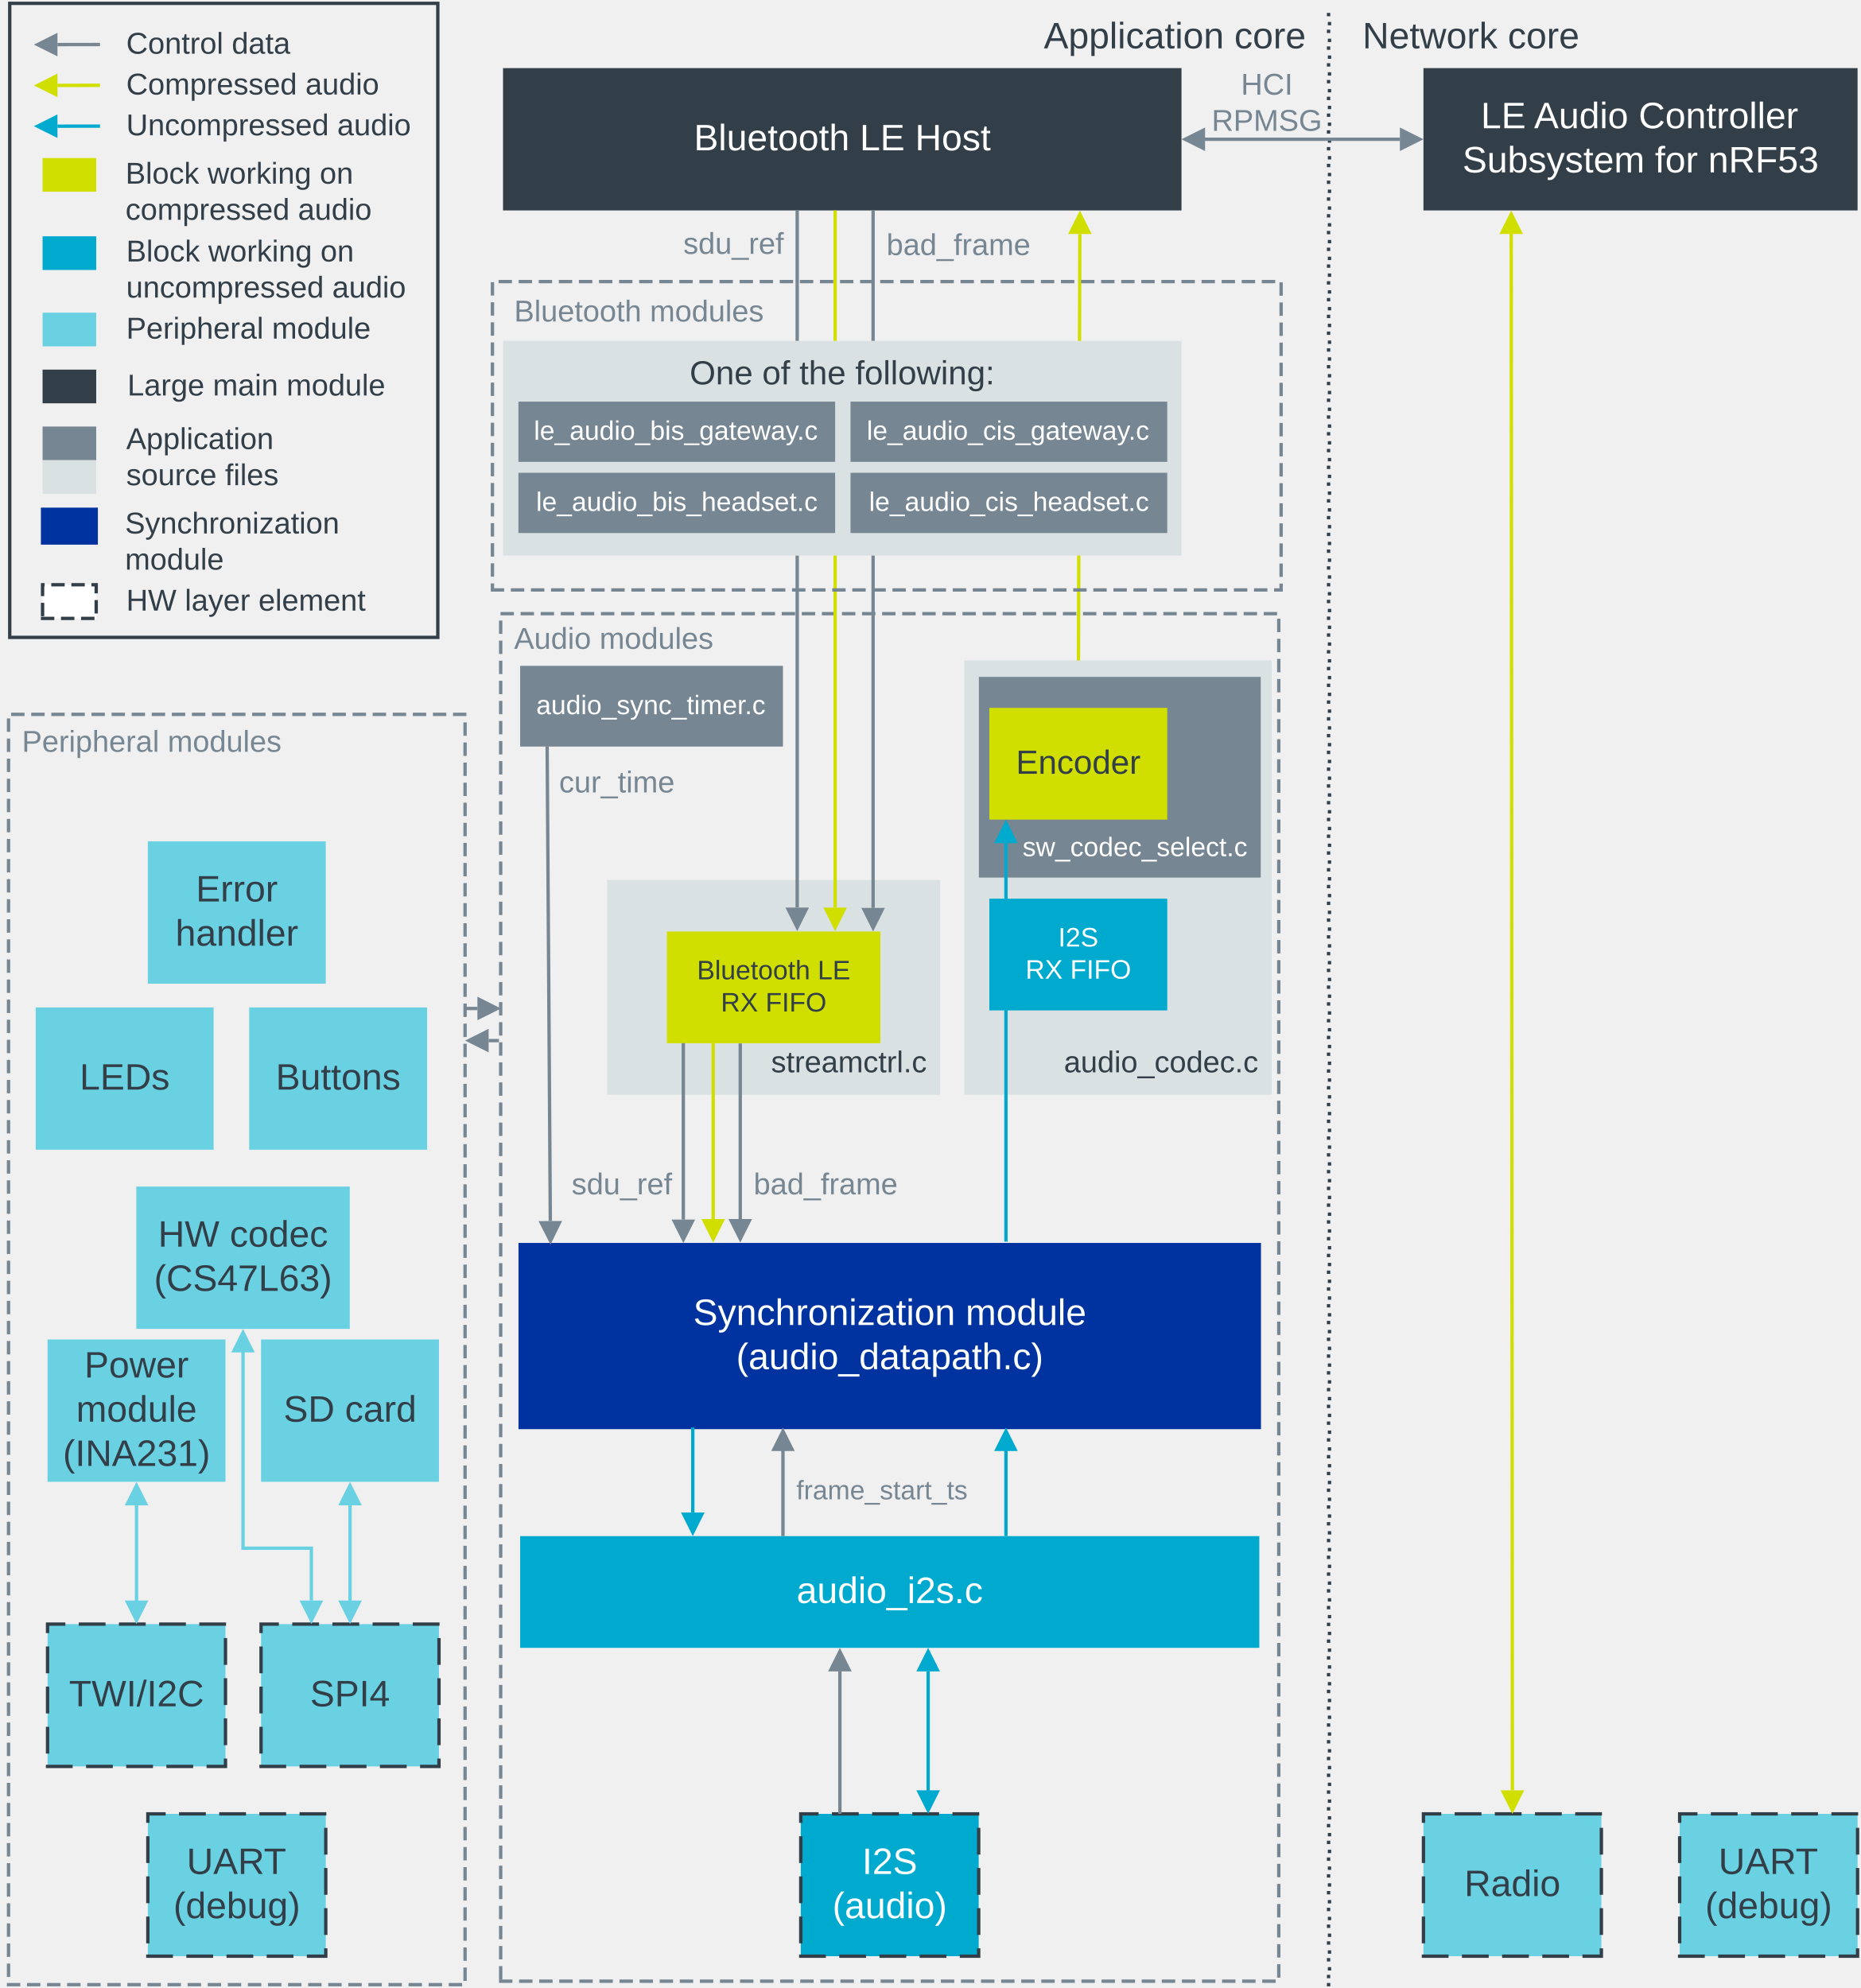
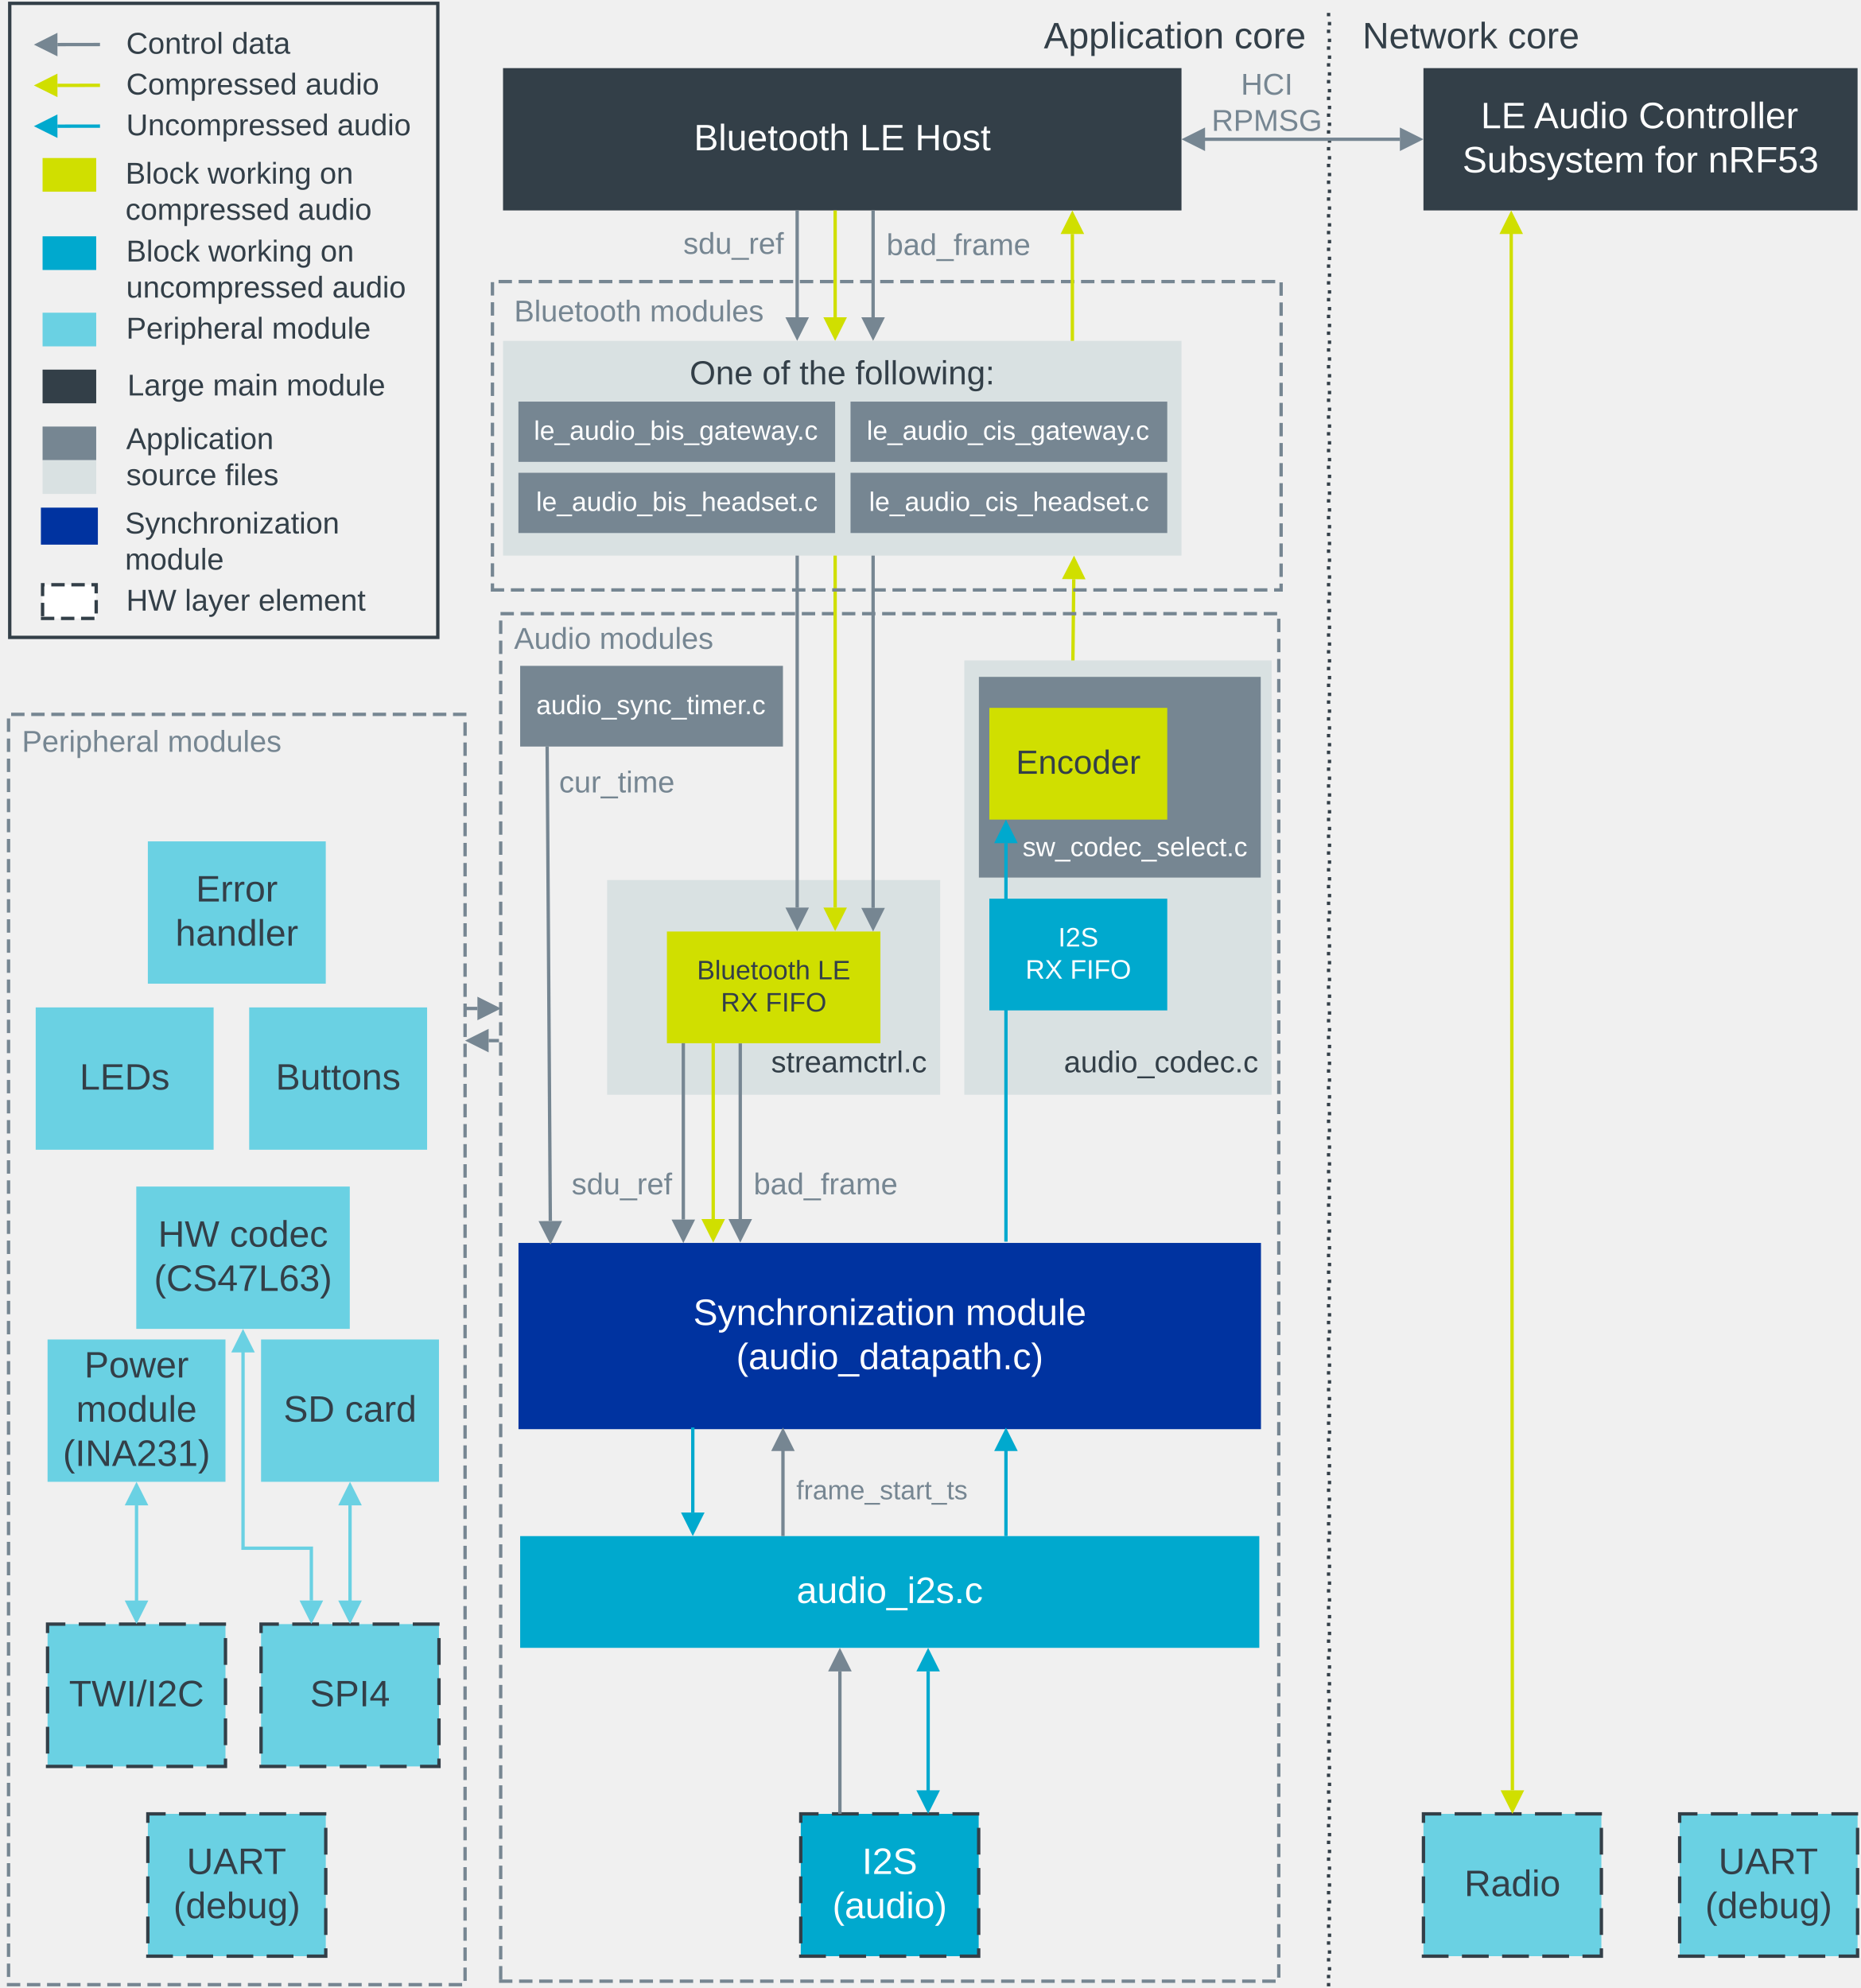
- <svg xmlns="http://www.w3.org/2000/svg" xmlns:xlink="http://www.w3.org/1999/xlink" width="7.721in" height="8.249in" viewBox="0 0 555.896 593.951" xml:space="preserve" color-interpolation-filters="sRGB" class="st41">
+ <svg xmlns="http://www.w3.org/2000/svg" xmlns:xlink="http://www.w3.org/1999/xlink" width="7.721in" height="8.249in" viewBox="0 0 555.896 593.951" xml:space="preserve" color-interpolation-filters="sRGB" class="st40">
  <style type="text/css">
	
		.st1 {marker-end:url(#mrkr4-6);stroke:#d0df00;stroke-linecap:butt;stroke-width:1}
		.st2 {fill:#d0df00;fill-opacity:1;stroke:#d0df00;stroke-opacity:1;stroke-width:0.284}
		.st3 {fill:#d9e1e2;stroke:none;stroke-width:1}
		.st4 {fill:#333f48;font-family:Arial;font-size:0.75em}
		.st5 {fill:#768692;stroke:none;stroke-width:1}
		.st6 {fill:#ffffff;font-family:Arial;font-size:0.667em}
		.st7 {fill:#333f48;font-family:Arial;font-size:0.833em}
		.st8 {fill:#333f48;stroke:none;stroke-width:1}
		.st9 {fill:#ffffff;font-family:Arial;font-size:0.917em}
		.st10 {font-size:1em}
		.st11 {fill:#6ad1e3;stroke:#333f48;stroke-dasharray:7,5;stroke-width:1}
		.st12 {fill:#333f48;font-family:Arial;font-size:0.917em}
		.st13 {fill:#6ad1e3;stroke:none;stroke-width:1}
		.st14 {marker-end:url(#mrkr4-67);marker-start:url(#mrkr4-65);stroke:#6ad1e3;stroke-linecap:butt;stroke-width:1}
		.st15 {fill:#6ad1e3;fill-opacity:1;stroke:#6ad1e3;stroke-opacity:1;stroke-width:0.284}
		.st16 {fill:#0033a0;stroke:#0033a0;stroke-width:1}
		.st17 {fill:#feffff;font-family:Arial;font-size:0.917em}
		.st18 {fill:#00a9ce;stroke:none;stroke-width:1}
		.st19 {fill:none;stroke:#768692;stroke-dasharray:3,3;stroke-width:1}
		.st20 {fill:#00a9ce;stroke:#333f48;stroke-dasharray:7,5;stroke-width:1}
		.st21 {fill:#feffff;font-family:Arial;font-size:0.667em}
		.st22 {fill:none;stroke:#333f48;stroke-dasharray:0.01,5;stroke-width:1}
		.st23 {fill:none;stroke:none;stroke-width:1}
		.st24 {fill:#d0df00;stroke:none;stroke-width:1}
		.st25 {fill:#333f48;font-family:Arial;font-size:0.667em}
		.st26 {marker-end:url(#mrkr4-125);stroke:#768692;stroke-linecap:butt;stroke-width:1}
		.st27 {fill:#768692;fill-opacity:1;stroke:#768692;stroke-opacity:1;stroke-width:0.284}
		.st28 {marker-start:url(#mrkr4-146);stroke:#768692;stroke-linecap:butt;stroke-width:1}
		.st29 {marker-start:url(#mrkr4-152);stroke:#00a9ce;stroke-linecap:butt;stroke-width:1}
		.st30 {fill:#00a9ce;fill-opacity:1;stroke:#00a9ce;stroke-opacity:1;stroke-width:0.284}
		.st31 {marker-end:url(#mrkr4-158);stroke:#00a9ce;stroke-linecap:butt;stroke-width:1}
		.st32 {fill:#768692;font-family:Arial;font-size:0.75em}
		.st33 {fill:#768692;font-family:Arial;font-size:0.667em}
		.st34 {marker-end:url(#mrkr4-158);marker-start:url(#mrkr4-152);stroke:#00a9ce;stroke-linecap:butt;stroke-width:1}
		.st35 {marker-end:url(#mrkr4-125);marker-start:url(#mrkr4-146);stroke:#768692;stroke-linecap:butt;stroke-width:1}
		.st36 {fill:none;stroke:#333f48;stroke-width:1}
		.st37 {fill:#ffffff;stroke:#333f48;stroke-dasharray:3,3;stroke-width:1}
		.st38 {marker-end:url(#mrkr4-6);marker-start:url(#mrkr4-317);stroke:#d0df00;stroke-linecap:butt;stroke-width:1}
- 		.st39 {stroke:#768692;stroke-linecap:butt;stroke-width:1}
- 		.st40 {stroke:#d0df00;stroke-linecap:butt;stroke-width:1}
- 		.st41 {fill:none;fill-rule:evenodd;font-size:12px;overflow:visible;stroke-linecap:square;stroke-miterlimit:3}
+ 		.st39 {marker-start:url(#mrkr4-317);stroke:#d0df00;stroke-linecap:butt;stroke-width:1}
+ 		.st40 {fill:none;fill-rule:evenodd;font-size:12px;overflow:visible;stroke-linecap:square;stroke-miterlimit:3}
	
	</style>
  <defs id="Markers">
    <g id="lend4">
      <path d="M 2 1 L 0 0 L 2 -1 L 2 1 " style="stroke:none" />
    </g>
    <marker id="mrkr4-6" class="st2" refX="-7.04" orient="auto" markerUnits="strokeWidth" overflow="visible">
      <use xlink:href="#lend4" transform="scale(-3.52,-3.52) " />
    </marker>
    <marker id="mrkr4-65" class="st15" refX="6.68" orient="auto" markerUnits="strokeWidth" overflow="visible">
      <use xlink:href="#lend4" transform="scale(3.52) " />
    </marker>
    <marker id="mrkr4-67" class="st15" refX="-7.04" orient="auto" markerUnits="strokeWidth" overflow="visible">
      <use xlink:href="#lend4" transform="scale(-3.52,-3.52) " />
    </marker>
    <marker id="mrkr4-125" class="st27" refX="-7.04" orient="auto" markerUnits="strokeWidth" overflow="visible">
      <use xlink:href="#lend4" transform="scale(-3.52,-3.52) " />
    </marker>
    <marker id="mrkr4-146" class="st27" refX="6.68" orient="auto" markerUnits="strokeWidth" overflow="visible">
      <use xlink:href="#lend4" transform="scale(3.52) " />
    </marker>
    <marker id="mrkr4-152" class="st30" refX="6.68" orient="auto" markerUnits="strokeWidth" overflow="visible">
      <use xlink:href="#lend4" transform="scale(3.52) " />
    </marker>
    <marker id="mrkr4-158" class="st30" refX="-7.04" orient="auto" markerUnits="strokeWidth" overflow="visible">
      <use xlink:href="#lend4" transform="scale(-3.52,-3.52) " />
    </marker>
    <marker id="mrkr4-317" class="st2" refX="6.68" orient="auto" markerUnits="strokeWidth" overflow="visible">
      <use xlink:href="#lend4" transform="scale(3.52) " />
    </marker>
  </defs>
  <g>
-     <g id="shape68-1" transform="translate(315.262,-382.464)">
-       <path d="M6.84 593.95 L7.31 452.38" class="st1" />
+     <g id="shape68-1" transform="translate(313.491,-382.464)">
+       <path d="M6.84 593.95 L7.26 555.5" class="st1" />
    </g>
    <g id="shape41-7" transform="translate(288.049,-266.879)">
      <rect x="0" y="464.193" width="91.808" height="129.758" class="st3" />
      <text x="29.77" y="587.25" class="st4">audio_codec.c</text>
    </g>
    <g id="shape40-10" transform="translate(292.408,-331.758)">
      <rect x="0" y="533.986" width="84.189" height="59.965" class="st5" />
      <text x="13.04" y="587.55" class="st6">sw_codec_select.c</text>
    </g>
    <g id="shape5-13" transform="translate(150.251,-427.959)">
      <rect x="0" y="529.798" width="202.677" height="64.153" class="st3" />
      <text x="55.75" y="542.8" class="st7">One of the following:</text>
    </g>
    <g id="shape6-16" transform="translate(425.211,-531.079)">
      <rect x="0" y="551.431" width="129.685" height="42.52" class="st8" />
      <text x="17.15" y="569.39" class="st9">LE Audio Controller <tspan x="11.66" dy="1.2em" class="st10">S</tspan>ubsystem for nRF53</text>
    </g>
    <g id="shape7-20" transform="translate(425.211,-9.50394)">
      <path d="M0 593.95 L53.15 593.95 L53.15 551.43 L0 551.43 L0 593.95 Z" class="st11" />
      <text x="12.2" y="575.99" class="st12">Radio</text>
    </g>
    <g id="shape8-23" transform="translate(501.747,-9.50394)">
      <path d="M0 593.95 L53.15 593.95 L53.15 551.43 L0 551.43 L0 593.95 Z" class="st11" />
      <text x="11.6" y="569.39" class="st12">UART <tspan x="7.62" dy="1.2em" class="st10">(debug)</tspan>
      </text>
    </g>
    <g id="shape9-27" transform="translate(44.1469,-9.50394)">
      <path d="M0 593.95 L53.15 593.95 L53.15 551.43 L0 551.43 L0 593.95 Z" class="st11" />
      <text x="11.6" y="569.39" class="st12">UART <tspan x="7.62" dy="1.2em" class="st10">(debug)</tspan>
      </text>
    </g>
    <g id="shape10-31" transform="translate(14.1876,-66.1969)">
      <path d="M0 593.95 L53.15 593.95 L53.15 551.43 L0 551.43 L0 593.95 Z" class="st11" />
      <text x="6.41" y="575.99" class="st12">TWI/I2C</text>
    </g>
    <g id="shape11-34" transform="translate(77.9671,-66.1969)">
      <path d="M0 593.95 L53.15 593.95 L53.15 551.43 L0 551.43 L0 593.95 Z" class="st11" />
      <text x="14.65" y="575.99" class="st12">SPI4</text>
    </g>
    <g id="shape12-37" transform="translate(77.9671,-151.236)">
      <rect x="0" y="551.431" width="53.15" height="42.52" class="st13" />
      <text x="6.71" y="575.99" class="st12">SD card</text>
    </g>
    <g id="shape13-40" transform="translate(40.6915,-196.926)">
      <rect x="0" y="551.431" width="63.779" height="42.52" class="st13" />
      <text x="6.52" y="569.39" class="st12">HW codec <tspan x="5.29" dy="1.2em" class="st10">(CS47L63)</tspan>
      </text>
    </g>
    <g id="shape14-44" transform="translate(14.1876,-151.236)">
      <rect x="0" y="551.431" width="53.15" height="42.52" class="st13" />
      <text x="10.99" y="562.79" class="st12">Power <tspan x="8.54" dy="1.2em" class="st10">module </tspan>
        <tspan x="4.57" dy="1.2em" class="st10">(INA231)</tspan>
      </text>
    </g>
    <g id="shape15-49" transform="translate(44.1469,-300.055)">
      <rect x="0" y="551.431" width="53.15" height="42.52" class="st13" />
      <text x="14.35" y="569.39" class="st12">Error <tspan x="8.23" dy="1.2em" class="st10">handler</tspan>
      </text>
    </g>
    <g id="shape16-53" transform="translate(74.4238,-250.449)">
      <rect x="0" y="551.431" width="53.15" height="42.52" class="st13" />
      <text x="7.92" y="575.99" class="st12">Buttons</text>
    </g>
    <g id="shape17-56" transform="translate(10.6443,-250.449)">
      <rect x="0" y="551.431" width="53.15" height="42.52" class="st13" />
      <text x="13.13" y="575.99" class="st12">LEDs</text>
    </g>
    <g id="shape18-59" transform="translate(33.6758,-108.717)">
      <path d="M7.09 587.27 L7.09 586.91 L7.09 558.47" class="st14" />
    </g>
    <g id="shape22-68" transform="translate(155.37,-167.462)">
      <rect x="0" y="539.311" width="220.802" height="54.64" class="st16" />
      <text x="51.7" y="563.33" class="st17">Synchronization module <tspan x="64.53" dy="1.2em" class="st10">(audio_datapath.c)</tspan>
      </text>
    </g>
    <g id="shape23-72" transform="translate(155.37,-101.63)">
      <rect x="0" y="560.57" width="220.802" height="33.38" class="st18" />
      <text x="82.58" y="580.56" class="st17">audio_i2s.c</text>
    </g>
    <g id="shape25-75" transform="translate(149.55,-2.03534)">
      <path d="M0 593.95 L232.44 593.95 L232.44 185.38 L0 185.38 L0 593.95 Z" class="st19" />
    </g>
    <g id="shape26-77" transform="translate(97.4553,-108.717)">
      <path d="M7.09 587.27 L7.09 586.91 L7.09 558.47" class="st14" />
    </g>
    <g id="shape29-84" transform="translate(72.5813,-196.926)">
      <path d="M0 600.63 L0 600.99 L0 659.48 L20.41 659.48 L20.41 675.12" class="st14" />
    </g>
    <g id="shape30-91" transform="translate(239.196,-9.50394)">
      <path d="M0 593.95 L53.15 593.95 L53.15 551.43 L0 551.43 L0 593.95 Z" class="st20" />
      <text x="18.32" y="569.39" class="st17">I2S <tspan x="9.45" dy="1.2em" class="st10">(audio)</tspan>
      </text>
    </g>
    <g id="shape31-95" transform="translate(295.526,-292.073)">
      <rect x="0" y="560.57" width="53.15" height="33.38" class="st18" />
      <text x="20.57" y="574.86" class="st21">I2S <tspan x="10.8" dy="1.2em" class="st10">RX FIFO</tspan>
      </text>
    </g>
    <g id="shape32-99" transform="translate(155.37,-370.903)">
      <rect x="0" y="569.838" width="78.503" height="24.113" class="st5" />
      <text x="4.79" y="584.29" class="st6">audio_sync_timer.c</text>
    </g>
    <g id="shape33-102" transform="translate(396.865,-1)">
      <path d="M0 593.95 L0.28 593.95 L0.28 4.34 L0 4.34 L0 593.95 Z" class="st22" />
    </g>
    <g id="shape34-104" transform="translate(396.865,-573.598)">
      <rect x="0" y="575.526" width="85.039" height="18.425" class="st23" />
      <text x="10.12" y="588.04" class="st12">Network core</text>
    </g>
    <g id="shape36-107" transform="translate(304.739,-573.598)">
      <rect x="0" y="575.526" width="92.409" height="18.425" class="st23" />
      <text x="7.07" y="588.04" class="st12">Application core</text>
    </g>
    <g id="shape37-110" transform="translate(295.526,-349.084)">
      <rect x="0" y="560.57" width="53.15" height="33.38" class="st24" />
      <text x="7.95" y="580.26" class="st7">Encoder</text>
    </g>
    <g id="shape42-113" transform="translate(181.352,-266.879)">
      <rect x="0" y="529.798" width="99.496" height="64.153" class="st3" />
      <text x="48.99" y="587.25" class="st4">streamctrl.c</text>
    </g>
    <g id="shape43-116" transform="translate(199.211,-282.265)">
      <rect x="0" y="560.57" width="63.779" height="33.38" class="st24" />
      <text x="8.98" y="574.86" class="st25">Bluetooth LE <tspan x="16.11" dy="1.2em" class="st10">RX FIFO</tspan>
      </text>
    </g>
    <g id="shape44-120" transform="translate(156.841,-370.903)">
      <path d="M6.59 593.95 L7.54 735.71" class="st26" />
    </g>
    <g id="shape45-126" transform="translate(253.715,-427.959)">
      <path d="M7.09 593.95 L7.09 699.22" class="st26" />
    </g>
    <g id="shape46-131" transform="translate(231.038,-427.959)">
      <path d="M7.09 593.95 L7.09 699.11" class="st26" />
    </g>
    <g id="shape47-136" transform="translate(197.022,-282.278)">
      <path d="M7.09 593.95 L7.09 646.64" class="st26" />
    </g>
    <g id="shape48-141" transform="translate(214.03,-222.693)">
      <path d="M7.09 587.27 L7.09 586.91 L7.09 534.42" class="st28" />
    </g>
    <g id="shape49-147" transform="translate(293.4,-307.85)">
      <path d="M7.09 600.63 L7.09 600.99 L7.09 678.81" class="st29" />
    </g>
    <g id="shape50-153" transform="translate(293.4,-324.563)">
      <path d="M7.09 593.95 L7.09 576.47" class="st31" />
    </g>
    <g id="shape58-159" transform="translate(221.117,-229.189)">
      <rect x="0" y="572.691" width="53.15" height="21.26" class="st23" />
      <text x="4" y="586.02" class="st32">bad_frame</text>
    </g>
    <g id="shape65-162" transform="translate(165.535,-229.189)">
      <rect x="0" y="572.691" width="39.231" height="21.26" class="st23" />
      <text x="5.21" y="586.02" class="st32">sdu_ref</text>
    </g>
    <g id="shape66-165" transform="translate(260.802,-509.819)">
      <rect x="0" y="572.691" width="53.15" height="21.26" class="st23" />
      <text x="4" y="586.02" class="st32">bad_frame</text>
    </g>
    <g id="shape71-168" transform="translate(198.893,-510.178)">
      <rect x="0" y="572.691" width="39.231" height="21.26" class="st23" />
      <text x="5.21" y="586.02" class="st32">sdu_ref</text>
    </g>
    <g id="shape72-171" transform="translate(242.377,-427.959)">
      <path d="M7.09 593.95 L7.09 699.11" class="st1" />
    </g>
    <g id="shape73-176" transform="translate(205.951,-282.265)">
      <path d="M7.09 593.95 L7.09 646.48" class="st1" />
    </g>
    <g id="shape74-181" transform="translate(214.03,-167.462)">
      <path d="M-7.09 593.95 L-7.09 619.36" class="st31" />
    </g>
    <g id="shape75-186" transform="translate(293.4,-167.462)">
      <path d="M7.09 600.63 L7.09 600.99 L7.09 626.4" class="st29" />
    </g>
    <g id="shape76-191" transform="translate(163.006,-349.27)">
      <rect x="0" y="572.691" width="42.52" height="21.26" class="st23" />
      <text x="4" y="586.02" class="st32">cur_time</text>
    </g>
    <g id="shape77-194" transform="translate(226.786,-167.462)">
      <path d="M7.09 600.63 L7.09 600.99 L7.09 626.4" class="st28" />
    </g>
    <g id="shape79-199" transform="translate(233.873,-139.898)">
      <rect x="0" y="576.943" width="66.614" height="17.008" class="st23" />
      <text x="4" y="587.85" class="st33">frame_start_ts</text>
    </g>
    <g id="shape80-202" transform="translate(243.794,-52.0236)">
      <path d="M7.09 593.95 L7.09 551.38" class="st26" />
    </g>
    <g id="shape81-207" transform="translate(270.156,-52.0236)">
      <path d="M7.09 587.27 L7.09 586.91 L7.09 551.38" class="st34" />
    </g>
    <g id="shape82-214" transform="translate(352.928,-545.252)">
      <path d="M6.68 586.86 L7.04 586.86 L65.24 586.86" class="st35" />
    </g>
    <g id="shape83-221" transform="translate(357.18,-552.339)">
      <rect x="0" y="572.691" width="42.52" height="21.26" class="st23" />
      <text x="13.51" y="580.62" class="st32">HCI <tspan x="4.76" dy="1.2em" class="st10">RPMSG</tspan>
      </text>
    </g>
    <g id="shape84-225" transform="translate(149.55,-395.016)">
      <rect x="0" y="578.36" width="71.566" height="15.591" class="st23" />
      <text x="4" y="588.86" class="st32">Audio modules</text>
    </g>
    <g id="shape86-228" transform="translate(137.191,-285.557)">
      <path d="M1.72 586.86 L5.41 586.86" class="st26" />
    </g>
    <g id="shape87-233" transform="translate(151.06,-275.961)">
      <path d="M-2.02 586.86 L-5.11 586.86" class="st26" />
    </g>
    <g id="group102-238" transform="translate(2.53133,-1)">
      <g id="shape24-239">
        <path d="M0 593.95 L136.38 593.95 L136.38 214.43 L0 214.43 L0 593.95 Z" class="st19" />
      </g>
      <g id="shape85-241" transform="translate(0,-362.569)">
        <rect x="0" y="576.995" width="136.381" height="16.956" class="st23" />
        <text x="4" y="588.17" class="st32">Peripheral modules</text>
      </g>
    </g>
    <g id="shape103-244" transform="translate(2.88994,-403.52)">
      <rect x="0" y="404.52" width="127.877" height="189.431" class="st36" />
    </g>
    <g id="shape104-246" transform="translate(12.7002,-536.678)">
      <rect x="0" y="583.89" width="16.019" height="10.061" class="st24" />
    </g>
    <g id="shape105-248" transform="translate(29.8533,-587.717)">
      <path d="M0 601.02 L-12.71 601.04" class="st26" />
    </g>
    <g id="shape106-253" transform="translate(33.6886,-575.578)">
      <rect x="0" y="583.89" width="71.566" height="10.061" class="st23" />
      <text x="4" y="591.62" class="st4">Control data</text>
    </g>
    <g id="shape107-256" transform="translate(29.8533,-575.528)">
      <path d="M0 601.02 L-12.71 601.04" class="st1" />
    </g>
    <g id="shape108-261" transform="translate(33.6886,-563.389)">
      <rect x="0" y="583.89" width="97.078" height="10.061" class="st23" />
      <text x="4" y="591.62" class="st4">Compressed audio</text>
    </g>
    <g id="shape109-264" transform="translate(29.8533,-563.339)">
      <path d="M0 601.02 L-12.71 601.04" class="st31" />
    </g>
    <g id="shape110-269" transform="translate(33.6886,-551.2)">
      <rect x="0" y="583.89" width="97.078" height="10.061" class="st23" />
      <text x="4" y="591.62" class="st4">Uncompressed audio</text>
    </g>
    <g id="shape111-272" transform="translate(12.7002,-513.287)">
      <rect x="0" y="583.89" width="16.019" height="10.061" class="st18" />
    </g>
    <g id="shape112-274" transform="translate(33.4717,-531.357)">
      <rect x="0" y="583.89" width="97.078" height="10.061" class="st23" />
      <text x="4" y="586.22" class="st4">Block working on <tspan x="4" dy="1.2em" class="st10">compressed audio</tspan>
      </text>
    </g>
    <g id="shape113-278" transform="translate(33.6886,-508.113)">
      <rect x="0" y="583.89" width="97.078" height="10.061" class="st23" />
      <text x="4" y="586.22" class="st4">Block working on <tspan x="4" dy="1.2em" class="st10">uncompressed audio</tspan>
      </text>
    </g>
    <g id="shape114-282" transform="translate(12.7002,-409.189)">
      <path d="M0 593.95 L16.02 593.95 L16.02 583.89 L0 583.89 L0 593.95 Z" class="st37" />
    </g>
    <g id="shape115-284" transform="translate(33.6886,-409.189)">
      <rect x="0" y="583.89" width="97.078" height="10.061" class="st23" />
      <text x="4" y="591.62" class="st4">HW layer element</text>
    </g>
    <g id="shape116-287" transform="translate(12.7002,-490.466)">
      <rect x="0" y="583.89" width="16.019" height="10.061" class="st13" />
    </g>
    <g id="shape117-289" transform="translate(33.6886,-490.466)">
      <rect x="0" y="583.89" width="97.078" height="10.061" class="st23" />
      <text x="4" y="591.62" class="st4">Peripheral module</text>
    </g>
    <g id="shape118-292" transform="translate(12.7002,-473.459)">
      <rect x="0" y="583.89" width="16.019" height="10.061" class="st8" />
    </g>
    <g id="shape119-294" transform="translate(34.0387,-473.459)">
      <rect x="0" y="583.89" width="97.078" height="10.061" class="st23" />
      <text x="4" y="591.62" class="st4">Large main module</text>
    </g>
    <g id="shape120-297" transform="translate(33.6886,-452.059)">
      <rect x="0" y="583.89" width="97.078" height="10.061" class="st23" />
      <text x="4" y="586.22" class="st4">Application <tspan x="4" dy="1.2em" class="st10">source files</tspan>
      </text>
    </g>
    <g id="shape121-301" transform="translate(12.7002,-456.451)">
      <rect x="0" y="583.89" width="16.019" height="10.061" class="st5" />
    </g>
    <g id="shape122-303" transform="translate(12.7002,-446.39)">
      <rect x="0" y="583.89" width="16.019" height="10.061" class="st3" />
    </g>
    <g id="shape123-305" transform="translate(12.7002,-431.727)">
      <rect x="0" y="583.89" width="16.019" height="10.061" class="st16" />
    </g>
    <g id="shape124-307" transform="translate(33.33,-421.236)">
      <rect x="0" y="572.691" width="97.078" height="21.26" class="st23" />
      <text x="4" y="580.62" class="st4">Synchronization <tspan x="4" dy="1.2em" class="st10">module</tspan>
      </text>
    </g>
    <g id="shape126-311" transform="translate(444.522,-531.079)">
      <path d="M6.91 600.63 L6.91 600.99 L7.26 1065.97" class="st38" />
    </g>
    <g id="shape128-319" transform="translate(150.251,-531.079)">
      <rect x="0" y="551.431" width="202.677" height="42.52" class="st8" />
      <text x="57.01" y="575.99" class="st9">Bluetooth LE Host</text>
    </g>
    <g id="shape129-322" transform="translate(253.715,-492.111)">
-       <path d="M7.09 593.95 L7.09 554.98" class="st39" />
-     </g>
-     <g id="shape130-325" transform="translate(242.377,-492.111)">
-       <path d="M7.09 593.95 L7.09 554.98" class="st40" />
-     </g>
-     <g id="shape131-328" transform="translate(231.038,-492.111)">
-       <path d="M7.09 593.95 L7.09 554.98" class="st39" />
-     </g>
-     <g id="shape132-331" transform="translate(147.089,-417.693)">
+       <path d="M7.09 587.27 L7.09 586.91 L7.09 554.98" class="st28" />
+     </g>
+     <g id="shape130-327" transform="translate(242.377,-492.111)">
+       <path d="M7.09 587.27 L7.09 586.91 L7.09 554.98" class="st39" />
+     </g>
+     <g id="shape131-332" transform="translate(245.211,-492.111)">
+       <path d="M-7.09 587.27 L-7.09 586.91 L-7.09 554.98" class="st28" />
+     </g>
+     <g id="shape132-337" transform="translate(147.089,-417.693)">
      <path d="M0 593.95 L235.6 593.95 L235.6 501.82 L0 501.82 L0 593.95 Z" class="st19" />
    </g>
-     <g id="shape138-333" transform="translate(147.089,-491.394)">
+     <g id="shape138-339" transform="translate(147.089,-491.394)">
      <rect x="0" y="575.526" width="85.039" height="18.425" class="st23" />
      <text x="6.49" y="587.44" class="st32">Bluetooth modules</text>
    </g>
-     <g id="shape139-336" transform="translate(154.848,-455.961)">
+     <g id="shape139-342" transform="translate(154.848,-455.961)">
      <rect x="0" y="575.95" width="94.615" height="18" class="st5" />
      <text x="4.61" y="587.35" class="st6">le_audio_bis_gateway.c</text>
    </g>
-     <g id="shape140-339" transform="translate(254.061,-455.961)">
+     <g id="shape140-345" transform="translate(254.061,-455.961)">
      <rect x="0" y="575.95" width="94.615" height="18" class="st5" />
      <text x="4.84" y="587.35" class="st6">le_audio_cis_gateway.c</text>
    </g>
-     <g id="shape141-342" transform="translate(254.061,-434.701)">
+     <g id="shape141-348" transform="translate(254.061,-434.701)">
      <rect x="0" y="575.95" width="94.615" height="18" class="st5" />
      <text x="5.5" y="587.35" class="st6">le_audio_cis_headset.c</text>
    </g>
-     <g id="shape142-345" transform="translate(154.848,-434.701)">
+     <g id="shape142-351" transform="translate(154.848,-434.701)">
      <rect x="0" y="575.95" width="94.615" height="18" class="st5" />
      <text x="5.27" y="587.35" class="st6">le_audio_bis_headset.c</text>
    </g>
+     <g id="shape143-354" transform="translate(313.243,-492.111)">
+       <path d="M7.09 593.95 L7.09 562.02" class="st1" />
+     </g>
  </g>
</svg>
